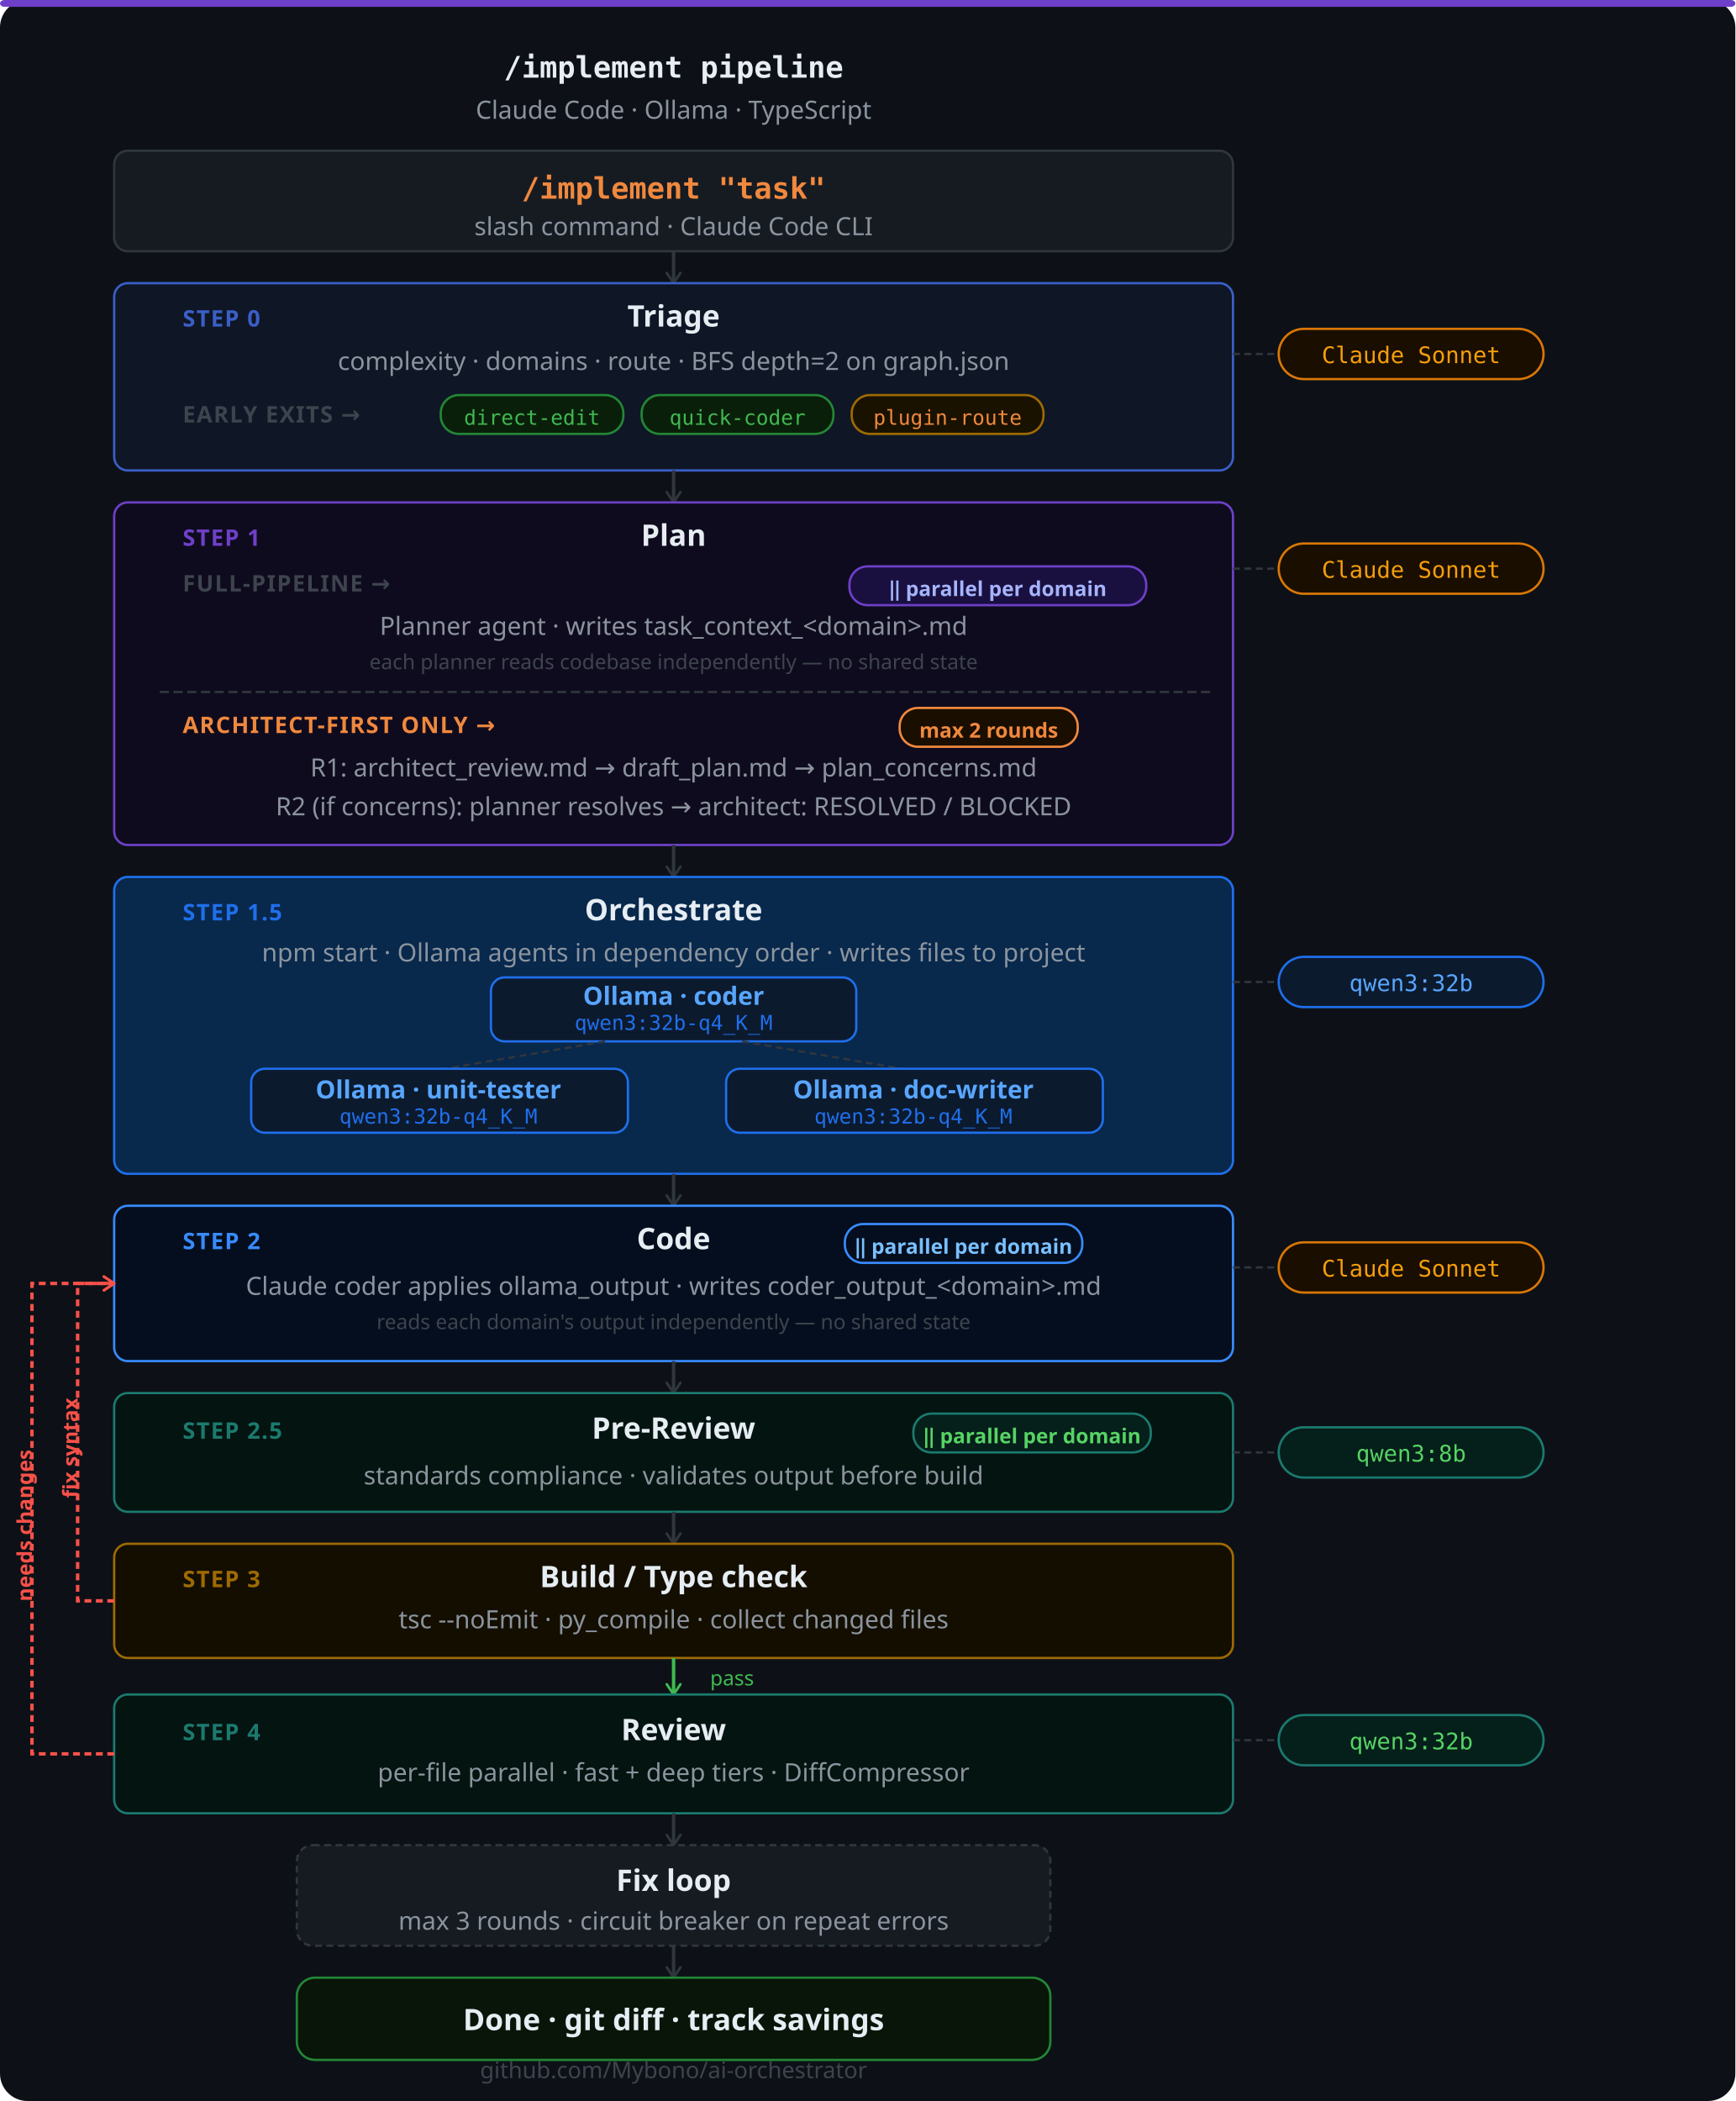
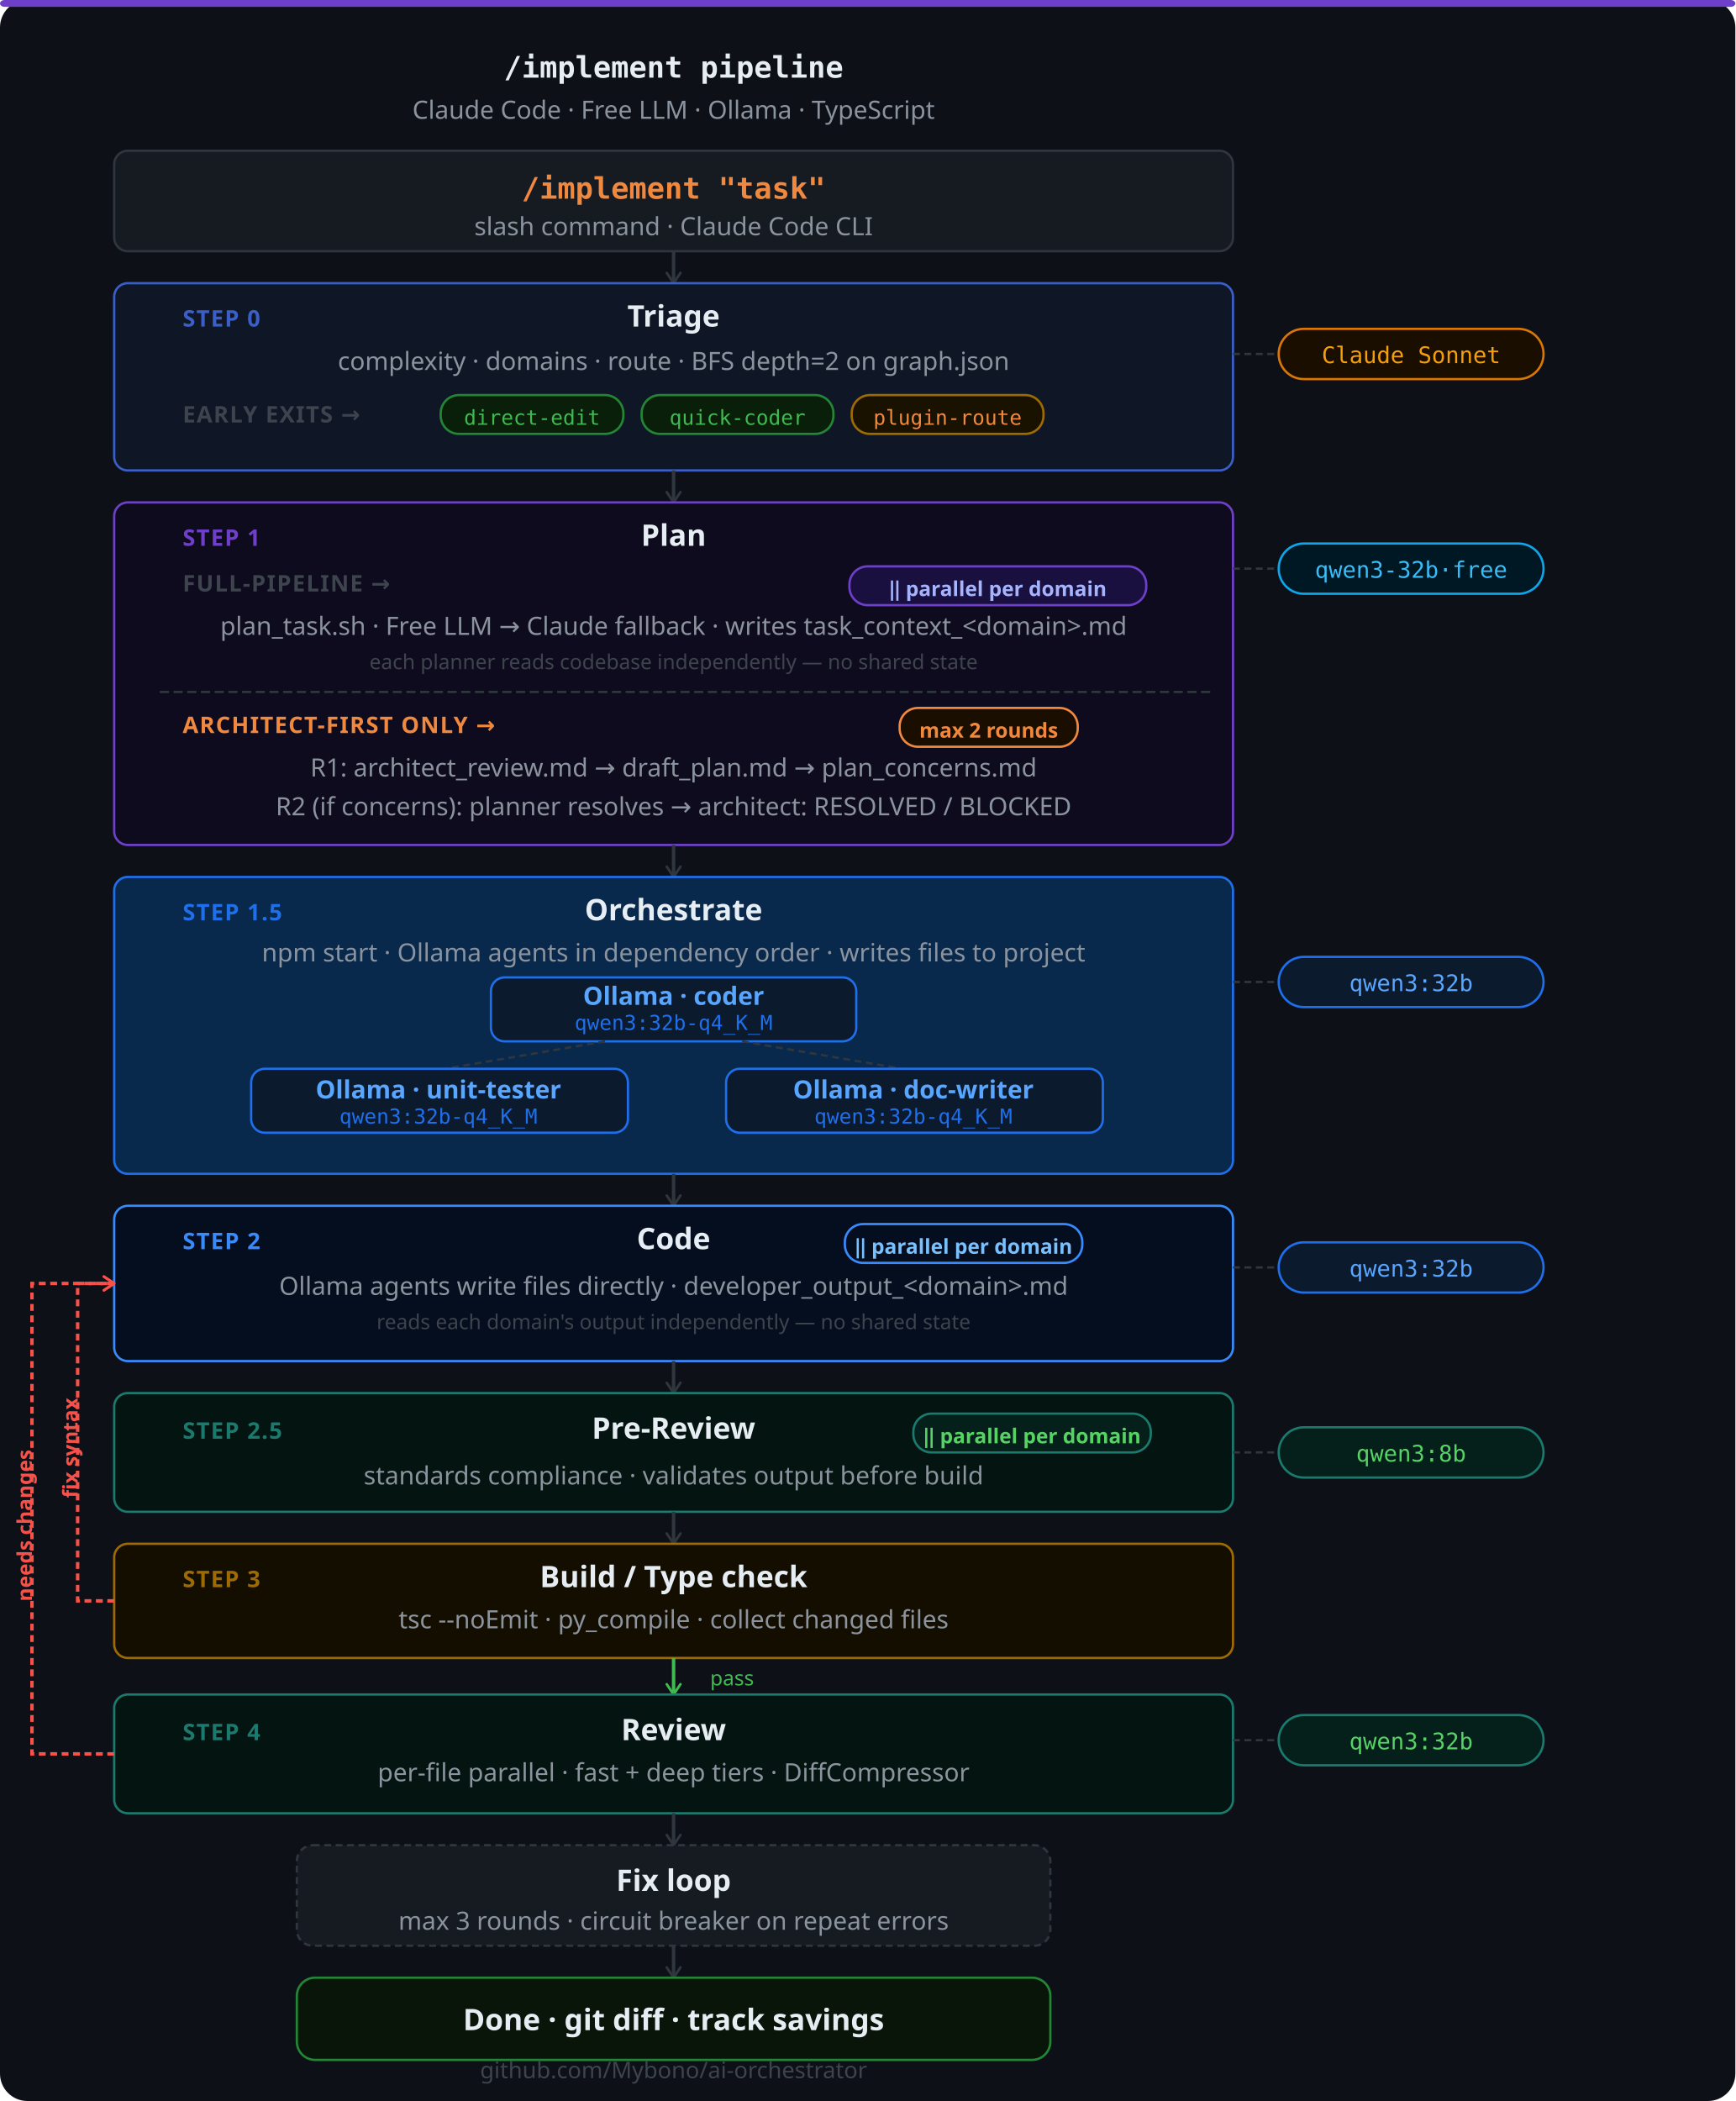
<svg xmlns="http://www.w3.org/2000/svg" width="760" height="920" viewBox="0 0 760 920">
  <defs>
    <marker id="aW" viewBox="0 0 10 10" refX="8" refY="5" markerWidth="5" markerHeight="5" orient="auto">
      <path d="M2 1L8 5L2 9" fill="none" stroke="#30363d" stroke-width="1.5" stroke-linecap="round" stroke-linejoin="round" />
    </marker>
    <marker id="aR" viewBox="0 0 10 10" refX="8" refY="5" markerWidth="5" markerHeight="5" orient="auto">
      <path d="M2 1L8 5L2 9" fill="none" stroke="#f85149" stroke-width="1.5" stroke-linecap="round" stroke-linejoin="round" />
    </marker>
    <marker id="aG" viewBox="0 0 10 10" refX="8" refY="5" markerWidth="5" markerHeight="5" orient="auto">
      <path d="M2 1L8 5L2 9" fill="none" stroke="#3fb950" stroke-width="1.5" stroke-linecap="round" stroke-linejoin="round" />
    </marker>
    <style>
    .lbl { font-size: 10px; font-weight: 600; letter-spacing: 0.5px; }
    .ttl { font-size: 13px; font-weight: 600; }
    .dsc { font-size: 11px; }
    .par { font-size: 9px; font-weight: 600; }
    .note { font-size: 9px; }
    .fail { font-size: 9px; font-weight: 600; }
    .pass { font-size: 9px; }
    .mono { font-family: "SF Mono", "Fira Code", monospace; }
  </style>
  </defs>
  <rect x="0" y="0" width="760" height="920" rx="12" fill="#0d1117" />
  <rect x="0" y="0" width="760" height="3" rx="2" fill="#6e40c9" />
  <text x="295" y="34" text-anchor="middle" class="ttl mono" font-size="16" font-weight="700" fill="#e6edf3">/implement pipeline</text>
-   <text x="295" y="52" text-anchor="middle" class="dsc" font-family="system-ui, sans-serif" fill="#8b949e">Claude Code · Ollama · TypeScript</text>
+   <text x="295" y="52" text-anchor="middle" class="dsc" font-family="system-ui, sans-serif" fill="#8b949e">Claude Code · Free LLM · Ollama · TypeScript</text>
  <rect x="50" y="66" width="490" height="44" rx="6" fill="#161b22" stroke="#30363d" stroke-width="1" />
  <text x="295" y="87" text-anchor="middle" class="ttl mono" fill="#f0883e">/implement "task"</text>
  <text x="295" y="103" text-anchor="middle" class="dsc" font-family="system-ui, sans-serif" fill="#8b949e">slash command · Claude Code CLI</text>
  <line x1="295" y1="110" x2="295" y2="124" stroke="#30363d" stroke-width="1.5" marker-end="url(#aW)" />
  <rect x="50" y="124" width="490" height="82" rx="6" fill="#0f1625" stroke="#3a5fc8" stroke-width="1" />
  <text x="80" y="143" class="lbl" font-family="system-ui, sans-serif" fill="#3a5fc8">STEP 0</text>
  <text x="295" y="143" text-anchor="middle" class="ttl" font-family="system-ui, sans-serif" fill="#e6edf3">Triage</text>
  <text x="295" y="162" text-anchor="middle" class="dsc" font-family="system-ui, sans-serif" fill="#8b949e">complexity · domains · route · BFS depth=2 on graph.json</text>
  <text x="80" y="185" class="lbl" font-family="system-ui, sans-serif" fill="#3d444d">EARLY EXITS →</text>
  <rect x="193" y="173" width="80" height="17" rx="8" fill="#0a1f0a" stroke="#238636" stroke-width="1" />
  <text x="233" y="186" text-anchor="middle" class="note mono" fill="#3fb950">direct-edit</text>
  <rect x="281" y="173" width="84" height="17" rx="8" fill="#0a1f0a" stroke="#238636" stroke-width="1" />
  <text x="323" y="186" text-anchor="middle" class="note mono" fill="#3fb950">quick-coder</text>
  <rect x="373" y="173" width="84" height="17" rx="8" fill="#1a1200" stroke="#9e6a03" stroke-width="1" />
  <text x="415" y="186" text-anchor="middle" class="note mono" fill="#f0883e">plugin-route</text>
  <line x1="540" y1="155" x2="560" y2="155" stroke="#30363d" stroke-width="1" stroke-dasharray="3 2" />
  <rect x="560" y="144" width="116" height="22" rx="11" fill="#1a0e00" stroke="#d97706" stroke-width="1" />
  <text x="618" y="159" text-anchor="middle" class="mono" font-size="10" fill="#f59e0b">Claude Sonnet</text>
  <line x1="295" y1="206" x2="295" y2="220" stroke="#30363d" stroke-width="1.5" marker-end="url(#aW)" />
  <rect x="50" y="220" width="490" height="150" rx="6" fill="#0f0b1e" stroke="#6e40c9" stroke-width="1" />
  <text x="80" y="239" class="lbl" font-family="system-ui, sans-serif" fill="#6e40c9">STEP 1</text>
  <text x="295" y="239" text-anchor="middle" class="ttl" font-family="system-ui, sans-serif" fill="#e6edf3">Plan</text>
  <text x="80" y="259" class="lbl" font-family="system-ui, sans-serif" fill="#3d444d">FULL-PIPELINE →</text>
  <rect x="372" y="248" width="130" height="17" rx="8" fill="#1a1040" stroke="#6e40c9" stroke-width="1" />
  <text x="437" y="261" text-anchor="middle" class="par" font-family="system-ui, sans-serif" fill="#a5b4fc">‖ parallel per domain</text>
-   <text x="295" y="278" text-anchor="middle" class="dsc" font-family="system-ui, sans-serif" fill="#8b949e">Planner agent · writes task_context_&lt;domain&gt;.md</text>
+   <text x="295" y="278" text-anchor="middle" class="dsc" font-family="system-ui, sans-serif" fill="#8b949e">plan_task.sh · Free LLM → Claude fallback · writes task_context_&lt;domain&gt;.md</text>
  <text x="295" y="293" text-anchor="middle" class="note" font-family="system-ui, sans-serif" fill="#3d444d">each planner reads codebase independently — no shared state</text>
  <line x1="70" y1="303" x2="530" y2="303" stroke="#30363d" stroke-width="1" stroke-dasharray="4 2" />
  <text x="80" y="321" class="lbl" font-family="system-ui, sans-serif" fill="#f0883e">ARCHITECT-FIRST ONLY →</text>
  <rect x="394" y="310" width="78" height="17" rx="8" fill="#1a0e00" stroke="#f0883e" stroke-width="1" />
  <text x="433" y="323" text-anchor="middle" class="par" font-family="system-ui, sans-serif" fill="#f0883e">max 2 rounds</text>
  <text x="295" y="340" text-anchor="middle" class="dsc" font-family="system-ui, sans-serif" fill="#8b949e">R1: architect_review.md → draft_plan.md → plan_concerns.md</text>
  <text x="295" y="357" text-anchor="middle" class="dsc" font-family="system-ui, sans-serif" fill="#8b949e">R2 (if concerns): planner resolves → architect: RESOLVED / BLOCKED</text>
  <line x1="540" y1="249" x2="560" y2="249" stroke="#30363d" stroke-width="1" stroke-dasharray="3 2" />
-   <rect x="560" y="238" width="116" height="22" rx="11" fill="#1a0e00" stroke="#d97706" stroke-width="1" />
-   <text x="618" y="253" text-anchor="middle" class="mono" font-size="10" fill="#f59e0b">Claude Sonnet</text>
+   <rect x="560" y="238" width="116" height="22" rx="11" fill="#001824" stroke="#0ea5e9" stroke-width="1" />
+   <text x="618" y="253" text-anchor="middle" class="mono" font-size="10" fill="#38bdf8">qwen3-32b·free</text>
  <line x1="295" y1="370" x2="295" y2="384" stroke="#30363d" stroke-width="1.5" marker-end="url(#aW)" />
  <rect x="50" y="384" width="490" height="130" rx="6" fill="#08284c" stroke="#1f6feb" stroke-width="1" />
  <text x="80" y="403" class="lbl" font-family="system-ui, sans-serif" fill="#1f6feb">STEP 1.5</text>
  <text x="295" y="403" text-anchor="middle" class="ttl" font-family="system-ui, sans-serif" fill="#e6edf3">Orchestrate</text>
  <text x="295" y="421" text-anchor="middle" class="dsc" font-family="system-ui, sans-serif" fill="#8b949e">npm start · Ollama agents in dependency order · writes files to project</text>
  <rect x="215" y="428" width="160" height="28" rx="6" fill="#0c1a2e" stroke="#1f6feb" stroke-width="1" />
  <text x="295" y="440" text-anchor="middle" class="dsc" font-family="system-ui, sans-serif" font-weight="700" fill="#58a6ff">Ollama · coder</text>
  <text x="295" y="451" text-anchor="middle" class="note mono" font-size="9" fill="#1f6feb">qwen3:32b-q4_K_M</text>
  <line x1="265" y1="456" x2="195" y2="468" stroke="#30363d" stroke-width="1" stroke-dasharray="3 2" />
  <line x1="325" y1="456" x2="395" y2="468" stroke="#30363d" stroke-width="1" stroke-dasharray="3 2" />
  <rect x="110" y="468" width="165" height="28" rx="6" fill="#0c1a2e" stroke="#1f6feb" stroke-width="1" />
  <text x="192" y="481" text-anchor="middle" class="dsc" font-family="system-ui, sans-serif" font-weight="700" fill="#58a6ff">Ollama · unit-tester</text>
  <text x="192" y="492" text-anchor="middle" class="note mono" font-size="9" fill="#1f6feb">qwen3:32b-q4_K_M</text>
  <rect x="318" y="468" width="165" height="28" rx="6" fill="#0c1a2e" stroke="#1f6feb" stroke-width="1" />
  <text x="400" y="481" text-anchor="middle" class="dsc" font-family="system-ui, sans-serif" font-weight="700" fill="#58a6ff">Ollama · doc-writer</text>
  <text x="400" y="492" text-anchor="middle" class="note mono" font-size="9" fill="#1f6feb">qwen3:32b-q4_K_M</text>
  <line x1="540" y1="430" x2="560" y2="430" stroke="#30363d" stroke-width="1" stroke-dasharray="3 2" />
  <rect x="560" y="419" width="116" height="22" rx="11" fill="#0c1a2e" stroke="#1f6feb" stroke-width="1" />
  <text x="618" y="434" text-anchor="middle" class="mono" font-size="10" fill="#58a6ff">qwen3:32b</text>
  <line x1="295" y1="514" x2="295" y2="528" stroke="#30363d" stroke-width="1.5" marker-end="url(#aW)" />
  <rect x="50" y="528" width="490" height="68" rx="6" fill="#050e1e" stroke="#388bfd" stroke-width="1" />
  <text x="80" y="547" class="lbl" font-family="system-ui, sans-serif" fill="#388bfd">STEP 2</text>
  <text x="295" y="547" text-anchor="middle" class="ttl" font-family="system-ui, sans-serif" fill="#e6edf3">Code</text>
  <rect x="370" y="536" width="104" height="17" rx="8" fill="#050e1e" stroke="#388bfd" stroke-width="1" />
  <text x="422" y="549" text-anchor="middle" class="par" font-family="system-ui, sans-serif" fill="#79c0ff">‖ parallel per domain</text>
-   <text x="295" y="567" text-anchor="middle" class="dsc" font-family="system-ui, sans-serif" fill="#8b949e">Claude coder applies ollama_output · writes coder_output_&lt;domain&gt;.md</text>
+   <text x="295" y="567" text-anchor="middle" class="dsc" font-family="system-ui, sans-serif" fill="#8b949e">Ollama agents write files directly · developer_output_&lt;domain&gt;.md</text>
  <text x="295" y="582" text-anchor="middle" class="note" font-family="system-ui, sans-serif" fill="#3d444d">reads each domain's output independently — no shared state</text>
  <line x1="540" y1="555" x2="560" y2="555" stroke="#30363d" stroke-width="1" stroke-dasharray="3 2" />
-   <rect x="560" y="544" width="116" height="22" rx="11" fill="#1a0e00" stroke="#d97706" stroke-width="1" />
-   <text x="618" y="559" text-anchor="middle" class="mono" font-size="10" fill="#f59e0b">Claude Sonnet</text>
+   <rect x="560" y="544" width="116" height="22" rx="11" fill="#0c1a2e" stroke="#1f6feb" stroke-width="1" />
+   <text x="618" y="559" text-anchor="middle" class="mono" font-size="10" fill="#58a6ff">qwen3:32b</text>
  <line x1="295" y1="596" x2="295" y2="610" stroke="#30363d" stroke-width="1.5" marker-end="url(#aW)" />
  <rect x="50" y="610" width="490" height="52" rx="6" fill="#041410" stroke="#1b7a6e" stroke-width="1" />
  <text x="80" y="630" class="lbl" font-family="system-ui, sans-serif" fill="#1b7a6e">STEP 2.5</text>
  <text x="295" y="630" text-anchor="middle" class="ttl" font-family="system-ui, sans-serif" fill="#e6edf3">Pre-Review</text>
  <rect x="400" y="619" width="104" height="17" rx="8" fill="#051f1a" stroke="#1b7a6e" stroke-width="1" />
  <text x="452" y="632" text-anchor="middle" class="par" font-family="system-ui, sans-serif" fill="#56d364">‖ parallel per domain</text>
  <text x="295" y="650" text-anchor="middle" class="dsc" font-family="system-ui, sans-serif" fill="#8b949e">standards compliance · validates output before build</text>
  <line x1="540" y1="636" x2="560" y2="636" stroke="#30363d" stroke-width="1" stroke-dasharray="3 2" />
  <rect x="560" y="625" width="116" height="22" rx="11" fill="#051f1a" stroke="#1b7a6e" stroke-width="1" />
  <text x="618" y="640" text-anchor="middle" class="mono" font-size="10" fill="#56d364">qwen3:8b</text>
  <line x1="295" y1="662" x2="295" y2="676" stroke="#30363d" stroke-width="1.5" marker-end="url(#aW)" />
  <rect x="50" y="676" width="490" height="50" rx="6" fill="#140e00" stroke="#9e6a03" stroke-width="1" />
  <text x="80" y="695" class="lbl" font-family="system-ui, sans-serif" fill="#9e6a03">STEP 3</text>
  <text x="295" y="695" text-anchor="middle" class="ttl" font-family="system-ui, sans-serif" fill="#e6edf3">Build / Type check</text>
  <text x="295" y="713" text-anchor="middle" class="dsc" font-family="system-ui, sans-serif" fill="#8b949e">tsc --noEmit · py_compile · collect changed files</text>
  <path d="M50,701 L34,701 L34,562 L50,562" fill="none" stroke="#f85149" stroke-width="1.5" stroke-dasharray="3 2" marker-end="url(#aR)" />
  <text x="34" y="634" text-anchor="middle" class="fail" font-family="system-ui, sans-serif" fill="#f85149" transform="rotate(-90,34,634)">fix syntax</text>
  <line x1="295" y1="726" x2="295" y2="742" stroke="#3fb950" stroke-width="1.5" marker-end="url(#aG)" />
  <text x="311" y="738" class="pass" font-family="system-ui, sans-serif" fill="#3fb950">pass</text>
  <rect x="50" y="742" width="490" height="52" rx="6" fill="#041410" stroke="#1b7a6e" stroke-width="1" />
  <text x="80" y="762" class="lbl" font-family="system-ui, sans-serif" fill="#1b7a6e">STEP 4</text>
  <text x="295" y="762" text-anchor="middle" class="ttl" font-family="system-ui, sans-serif" fill="#e6edf3">Review</text>
  <text x="295" y="780" text-anchor="middle" class="dsc" font-family="system-ui, sans-serif" fill="#8b949e">per-file parallel · fast + deep tiers · DiffCompressor</text>
  <path d="M50,768 L14,768 L14,562 L50,562" fill="none" stroke="#f85149" stroke-width="1.5" stroke-dasharray="3 2" marker-end="url(#aR)" />
  <text x="14" y="668" text-anchor="middle" class="fail" font-family="system-ui, sans-serif" fill="#f85149" transform="rotate(-90,14,668)">needs changes</text>
  <line x1="540" y1="762" x2="560" y2="762" stroke="#30363d" stroke-width="1" stroke-dasharray="3 2" />
  <rect x="560" y="751" width="116" height="22" rx="11" fill="#051f1a" stroke="#1b7a6e" stroke-width="1" />
  <text x="618" y="766" text-anchor="middle" class="mono" font-size="10" fill="#56d364">qwen3:32b</text>
  <line x1="295" y1="794" x2="295" y2="808" stroke="#30363d" stroke-width="1.5" marker-end="url(#aW)" />
  <rect x="130" y="808" width="330" height="44" rx="7" fill="#161b22" stroke="#30363d" stroke-width="1" stroke-dasharray="3 2" />
  <text x="295" y="828" text-anchor="middle" class="ttl" font-family="system-ui, sans-serif" fill="#e6edf3">Fix loop</text>
  <text x="295" y="845" text-anchor="middle" class="dsc" font-family="system-ui, sans-serif" fill="#8b949e">max 3 rounds · circuit breaker on repeat errors</text>
  <line x1="295" y1="852" x2="295" y2="866" stroke="#30363d" stroke-width="1.5" marker-end="url(#aW)" />
  <rect x="130" y="866" width="330" height="36" rx="8" fill="#081508" stroke="#238636" stroke-width="1" />
  <text x="295" y="889" text-anchor="middle" class="ttl" font-family="system-ui, sans-serif" fill="#e6edf3">Done · git diff · track savings</text>
  <text x="295" y="910" text-anchor="middle" font-family="system-ui, sans-serif" font-size="10" fill="#3d444d">github.com/Mybono/ai-orchestrator</text>
</svg>
